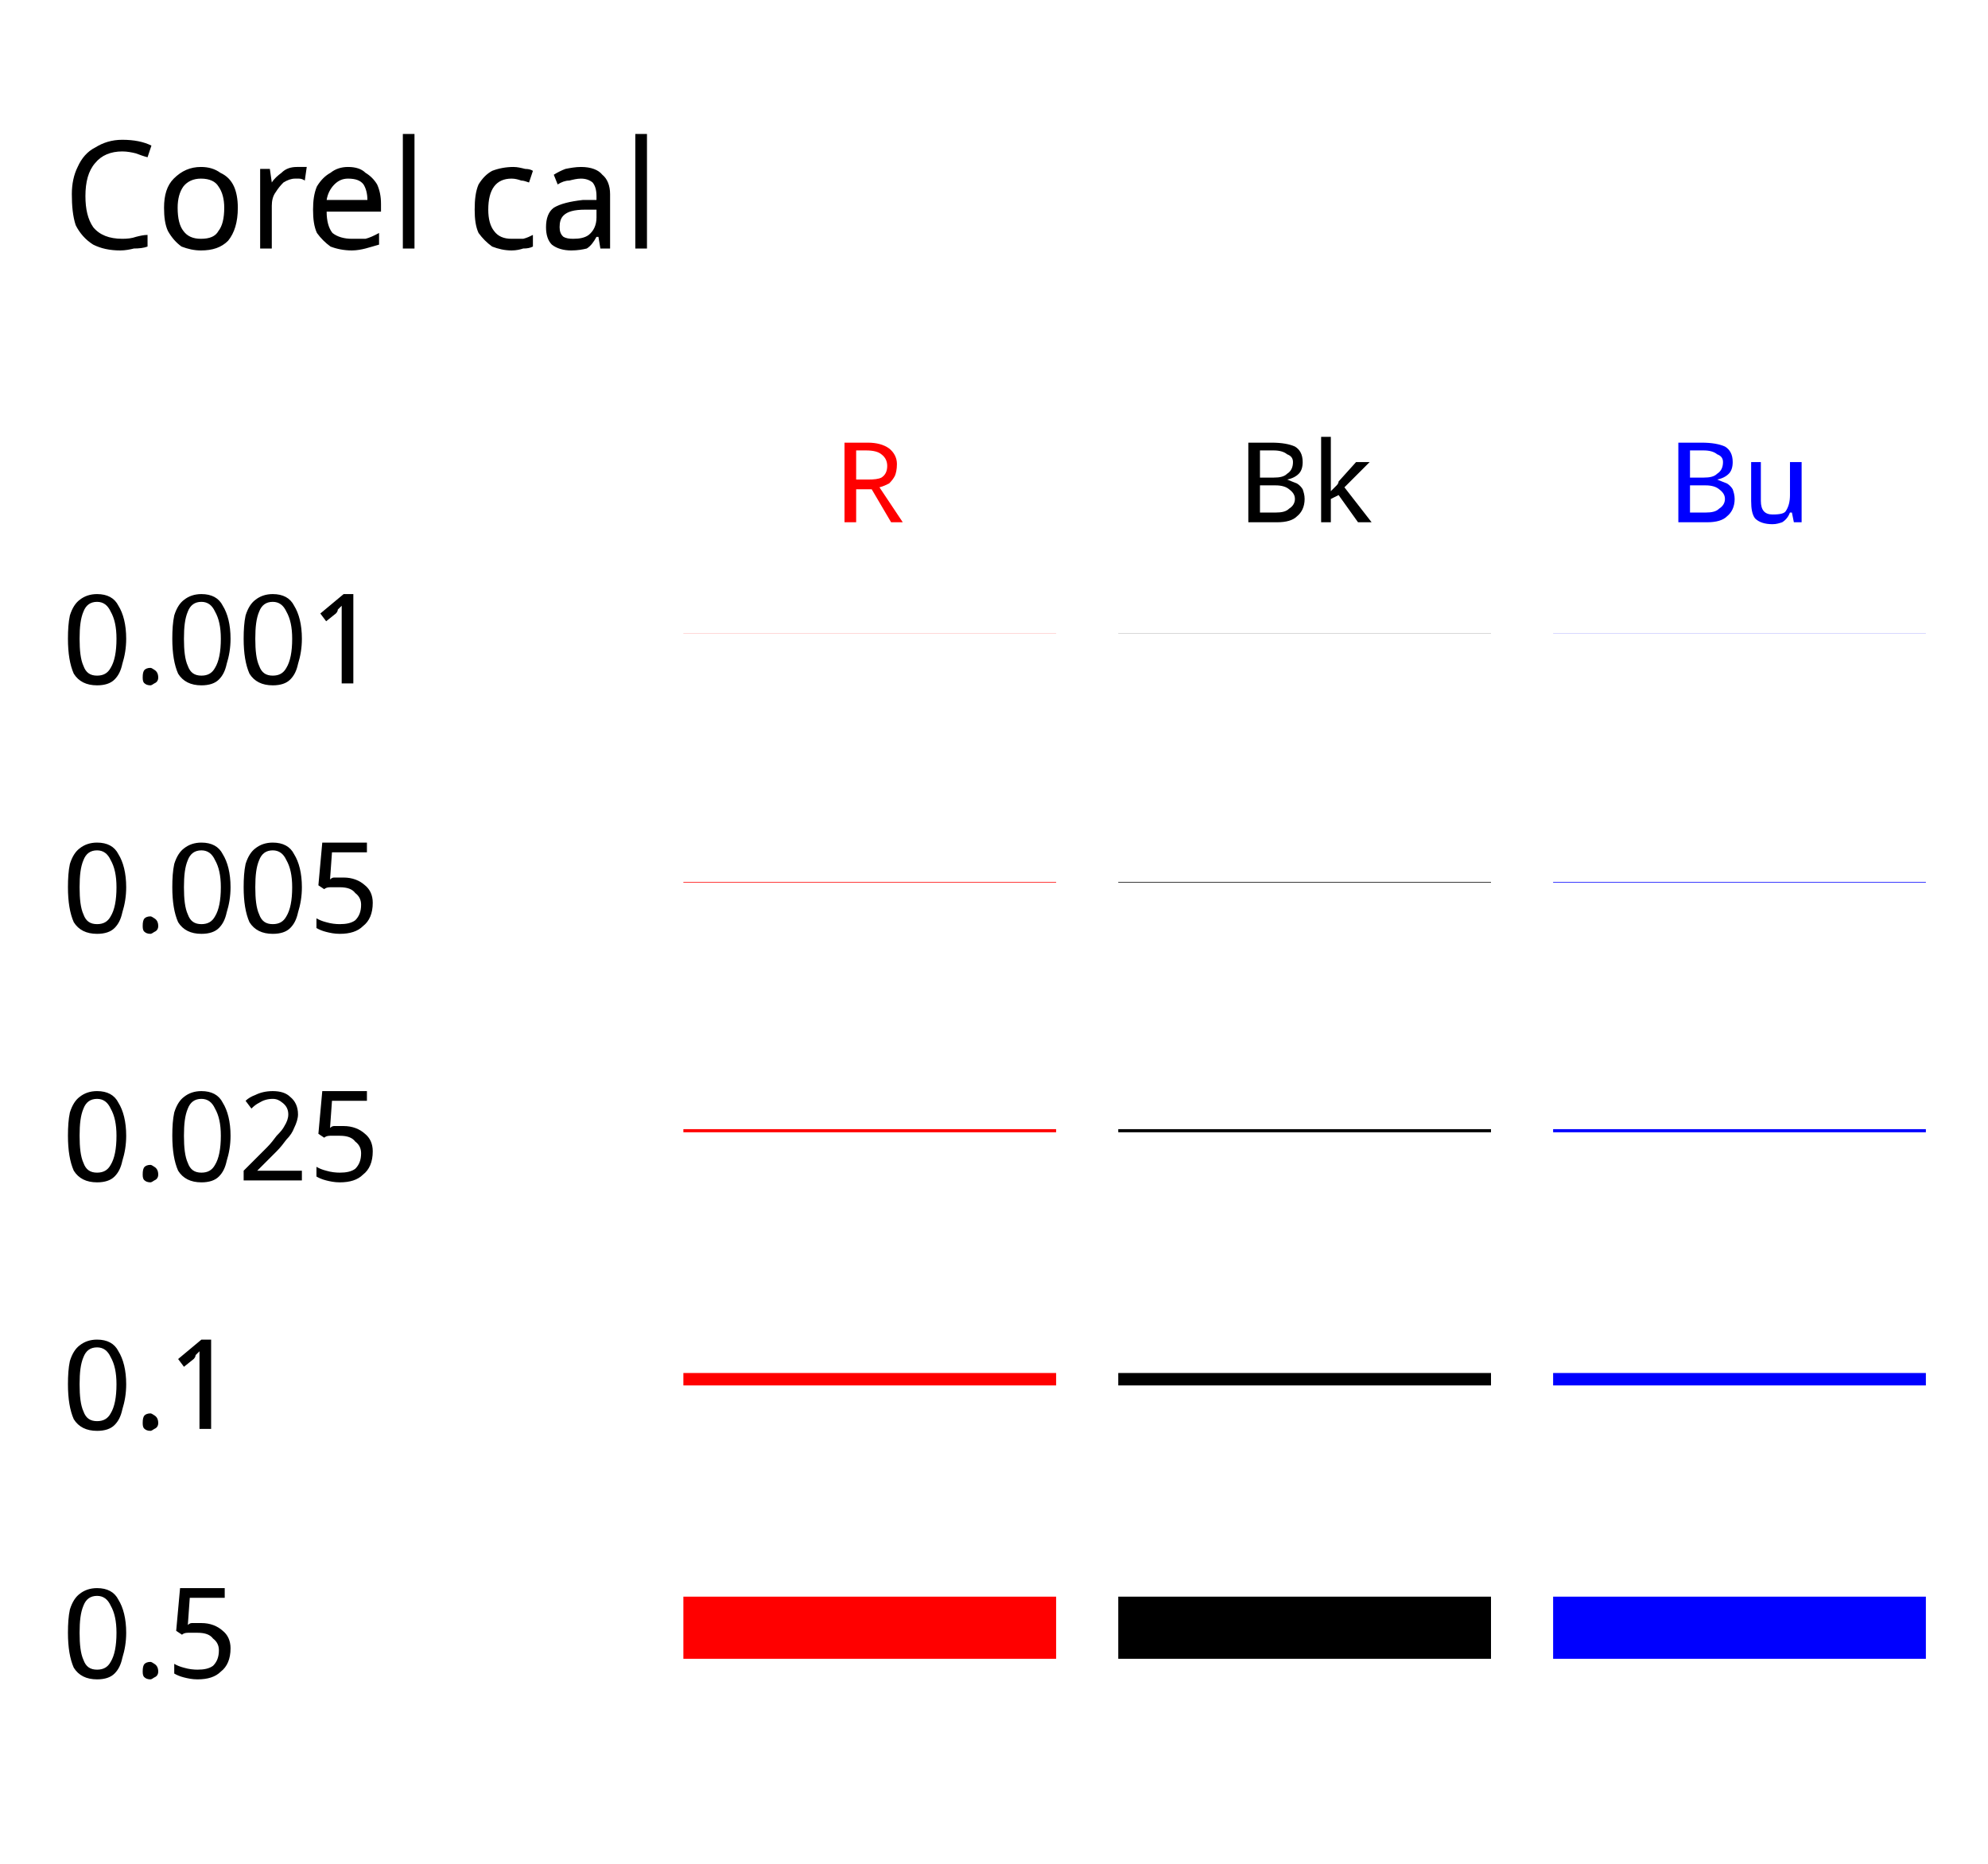
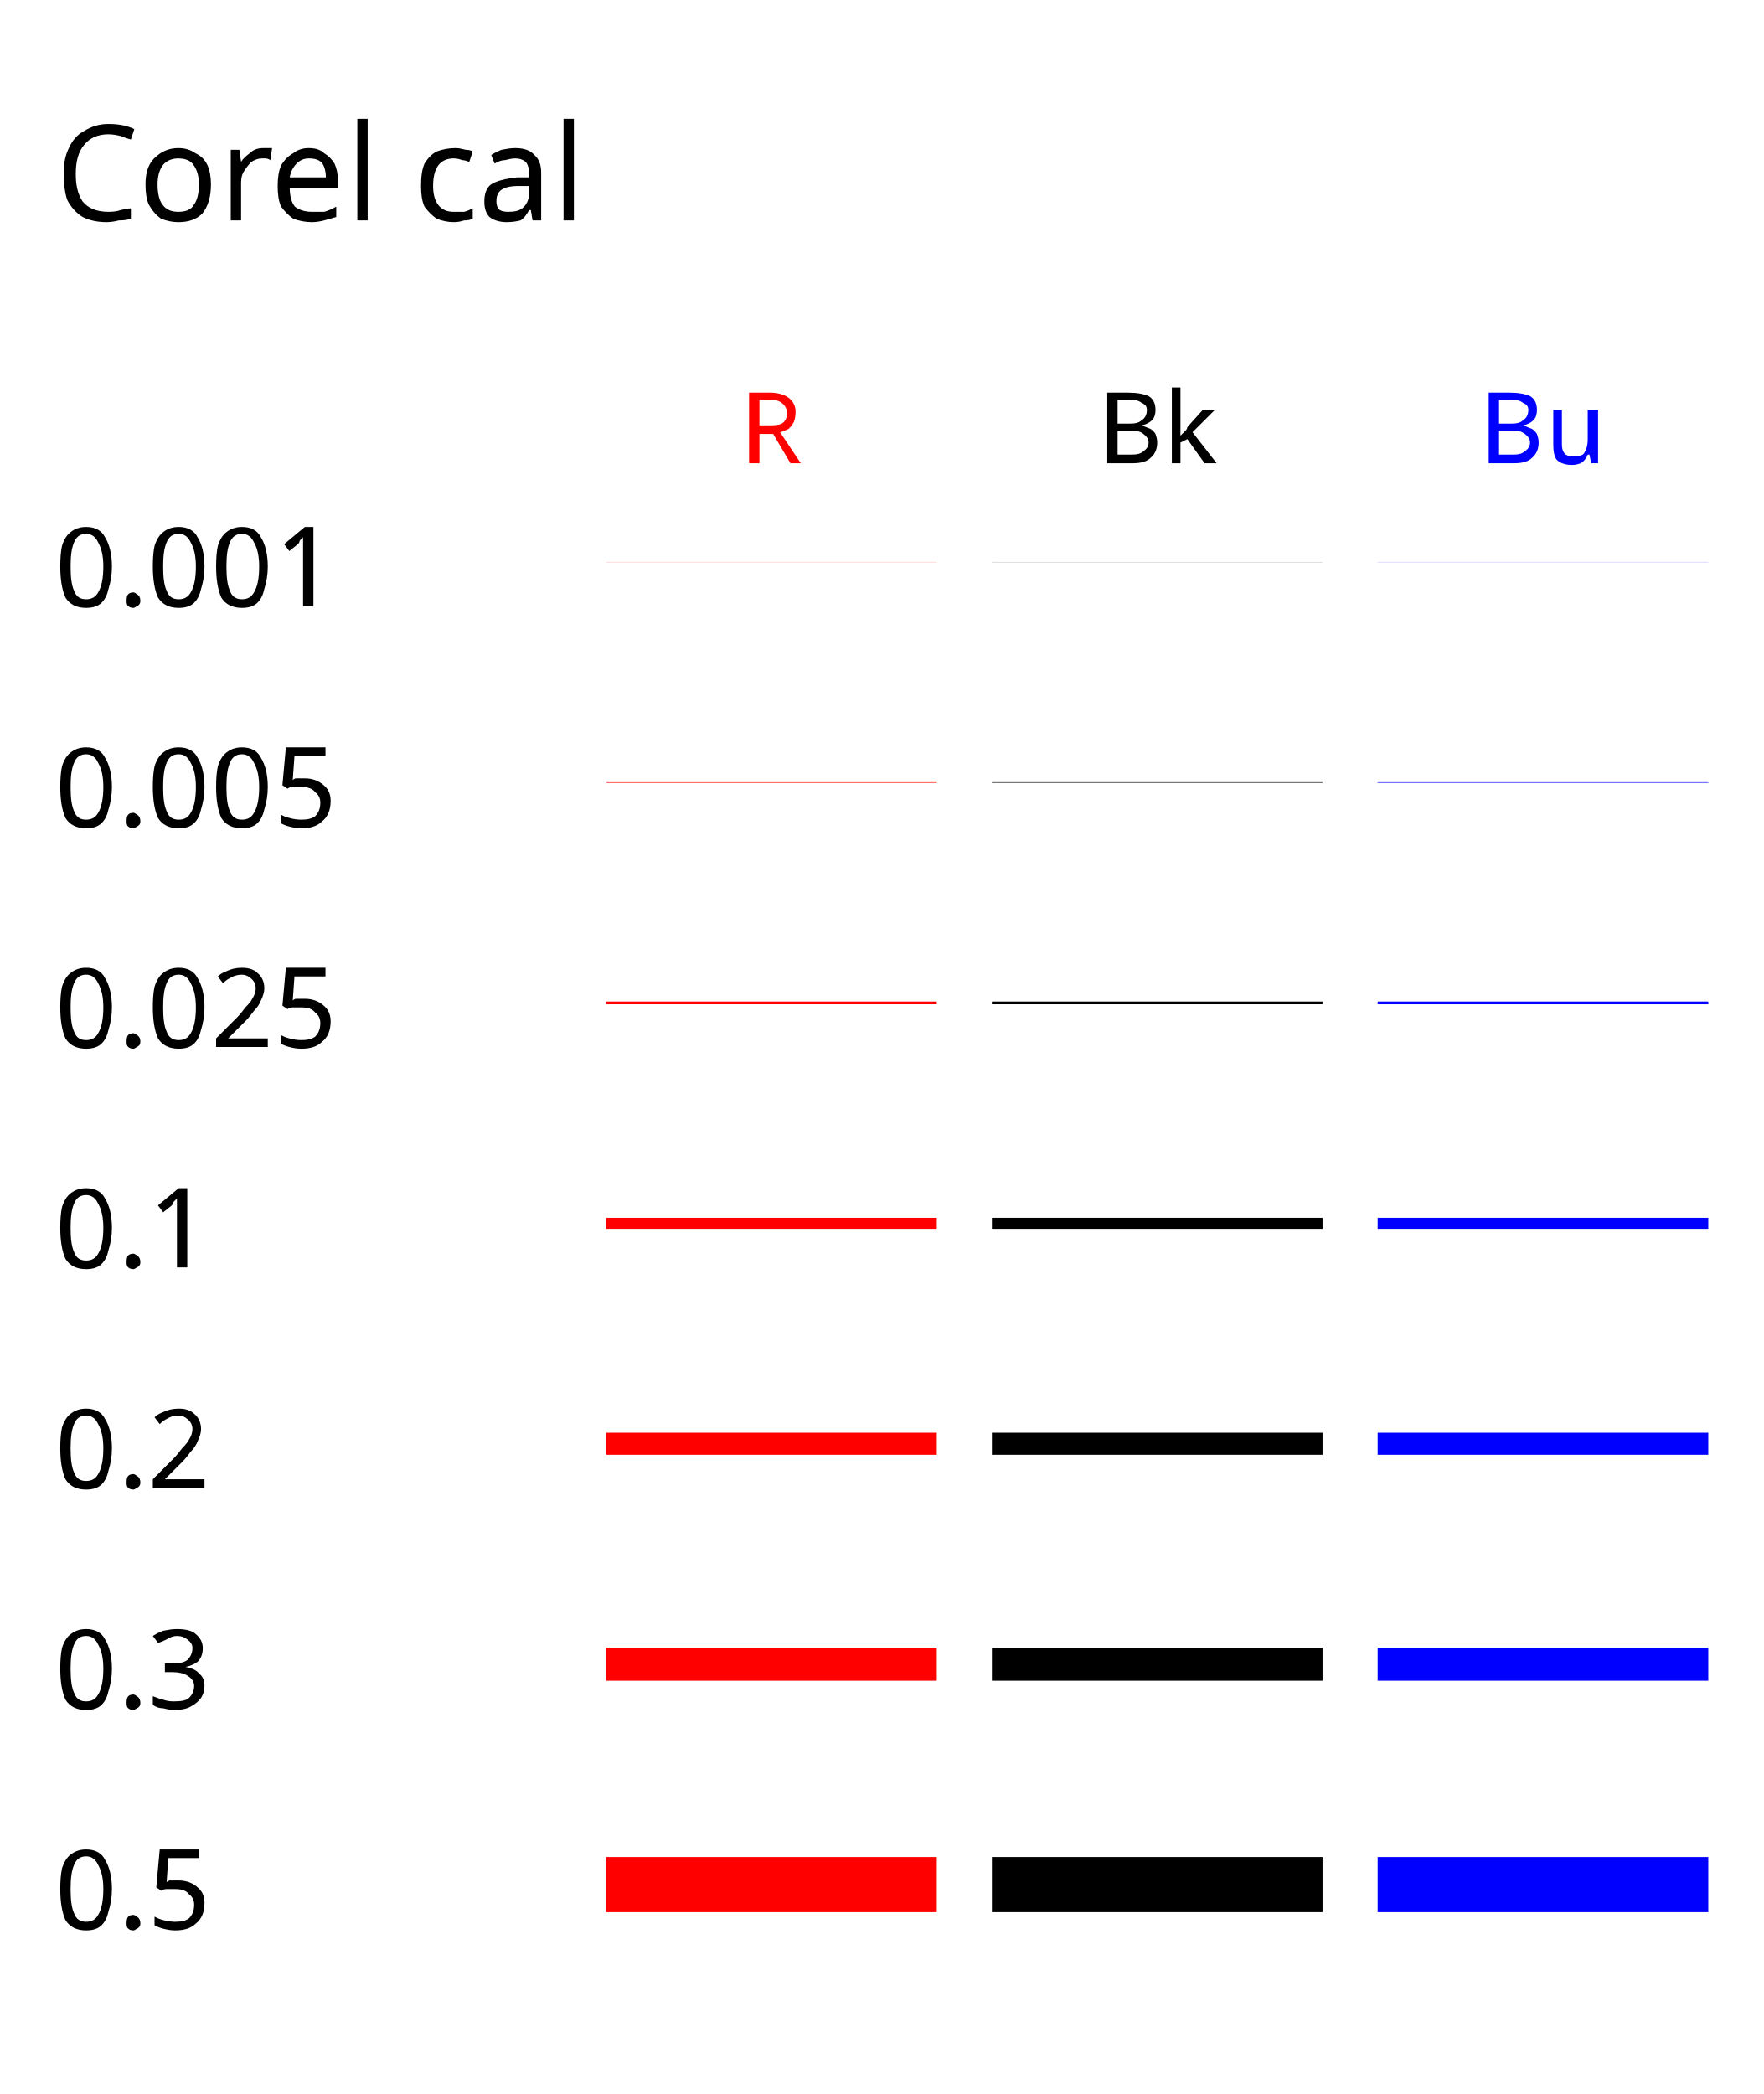
- <svg xmlns="http://www.w3.org/2000/svg" width="16.0mm" height="15.0mm" viewBox="0 0 16.0 15.0">
+ <svg xmlns="http://www.w3.org/2000/svg" width="16.0mm" height="19.0mm" viewBox="0 0 16.0 19.0">
  <text x="0.5" y="2.0" font-size="1.2" font-family="sans-serif" fill="black">Corel cal</text>
  <text x="7.00" y="4.2" font-size="0.9" font-family="sans-serif" text-anchor="middle" fill="#FF0000">R</text>
  <text x="10.50" y="4.2" font-size="0.9" font-family="sans-serif" text-anchor="middle" fill="#000000">Bk</text>
  <text x="14.00" y="4.2" font-size="0.9" font-family="sans-serif" text-anchor="middle" fill="#0000FF">Bu</text>
  <text x="0.5" y="5.50" font-size="1.0" font-family="sans-serif" fill="black">0.001</text>
  <line x1="5.50" y1="5.10" x2="8.50" y2="5.10" stroke="#FF0000" stroke-width="0.001" />
  <line x1="9.00" y1="5.10" x2="12.00" y2="5.10" stroke="#000000" stroke-width="0.001" />
  <line x1="12.50" y1="5.10" x2="15.50" y2="5.10" stroke="#0000FF" stroke-width="0.001" />
  <text x="0.5" y="7.50" font-size="1.0" font-family="sans-serif" fill="black">0.005</text>
  <line x1="5.50" y1="7.10" x2="8.50" y2="7.10" stroke="#FF0000" stroke-width="0.005" />
  <line x1="9.00" y1="7.10" x2="12.00" y2="7.10" stroke="#000000" stroke-width="0.005" />
  <line x1="12.50" y1="7.10" x2="15.50" y2="7.10" stroke="#0000FF" stroke-width="0.005" />
  <text x="0.5" y="9.50" font-size="1.0" font-family="sans-serif" fill="black">0.025</text>
  <line x1="5.50" y1="9.10" x2="8.50" y2="9.10" stroke="#FF0000" stroke-width="0.025" />
  <line x1="9.00" y1="9.10" x2="12.00" y2="9.10" stroke="#000000" stroke-width="0.025" />
  <line x1="12.50" y1="9.10" x2="15.50" y2="9.10" stroke="#0000FF" stroke-width="0.025" />
  <text x="0.5" y="11.50" font-size="1.0" font-family="sans-serif" fill="black">0.1</text>
  <line x1="5.50" y1="11.10" x2="8.50" y2="11.10" stroke="#FF0000" stroke-width="0.1" />
  <line x1="9.00" y1="11.10" x2="12.00" y2="11.10" stroke="#000000" stroke-width="0.1" />
  <line x1="12.50" y1="11.10" x2="15.50" y2="11.10" stroke="#0000FF" stroke-width="0.1" />
-   <text x="0.5" y="13.50" font-size="1.0" font-family="sans-serif" fill="black">0.5</text>
-   <line x1="5.50" y1="13.10" x2="8.50" y2="13.10" stroke="#FF0000" stroke-width="0.5" />
-   <line x1="9.00" y1="13.10" x2="12.00" y2="13.10" stroke="#000000" stroke-width="0.5" />
-   <line x1="12.50" y1="13.10" x2="15.50" y2="13.10" stroke="#0000FF" stroke-width="0.5" />
+   <text x="0.5" y="13.50" font-size="1.0" font-family="sans-serif" fill="black">0.2</text>
+   <line x1="5.50" y1="13.10" x2="8.50" y2="13.10" stroke="#FF0000" stroke-width="0.2" />
+   <line x1="9.00" y1="13.10" x2="12.00" y2="13.10" stroke="#000000" stroke-width="0.2" />
+   <line x1="12.50" y1="13.10" x2="15.50" y2="13.10" stroke="#0000FF" stroke-width="0.2" />
+   <text x="0.5" y="15.50" font-size="1.0" font-family="sans-serif" fill="black">0.3</text>
+   <line x1="5.50" y1="15.10" x2="8.50" y2="15.10" stroke="#FF0000" stroke-width="0.3" />
+   <line x1="9.00" y1="15.10" x2="12.00" y2="15.10" stroke="#000000" stroke-width="0.3" />
+   <line x1="12.50" y1="15.10" x2="15.50" y2="15.10" stroke="#0000FF" stroke-width="0.3" />
+   <text x="0.5" y="17.50" font-size="1.0" font-family="sans-serif" fill="black">0.5</text>
+   <line x1="5.50" y1="17.10" x2="8.50" y2="17.10" stroke="#FF0000" stroke-width="0.5" />
+   <line x1="9.00" y1="17.10" x2="12.00" y2="17.10" stroke="#000000" stroke-width="0.5" />
+   <line x1="12.50" y1="17.10" x2="15.50" y2="17.10" stroke="#0000FF" stroke-width="0.5" />
</svg>
